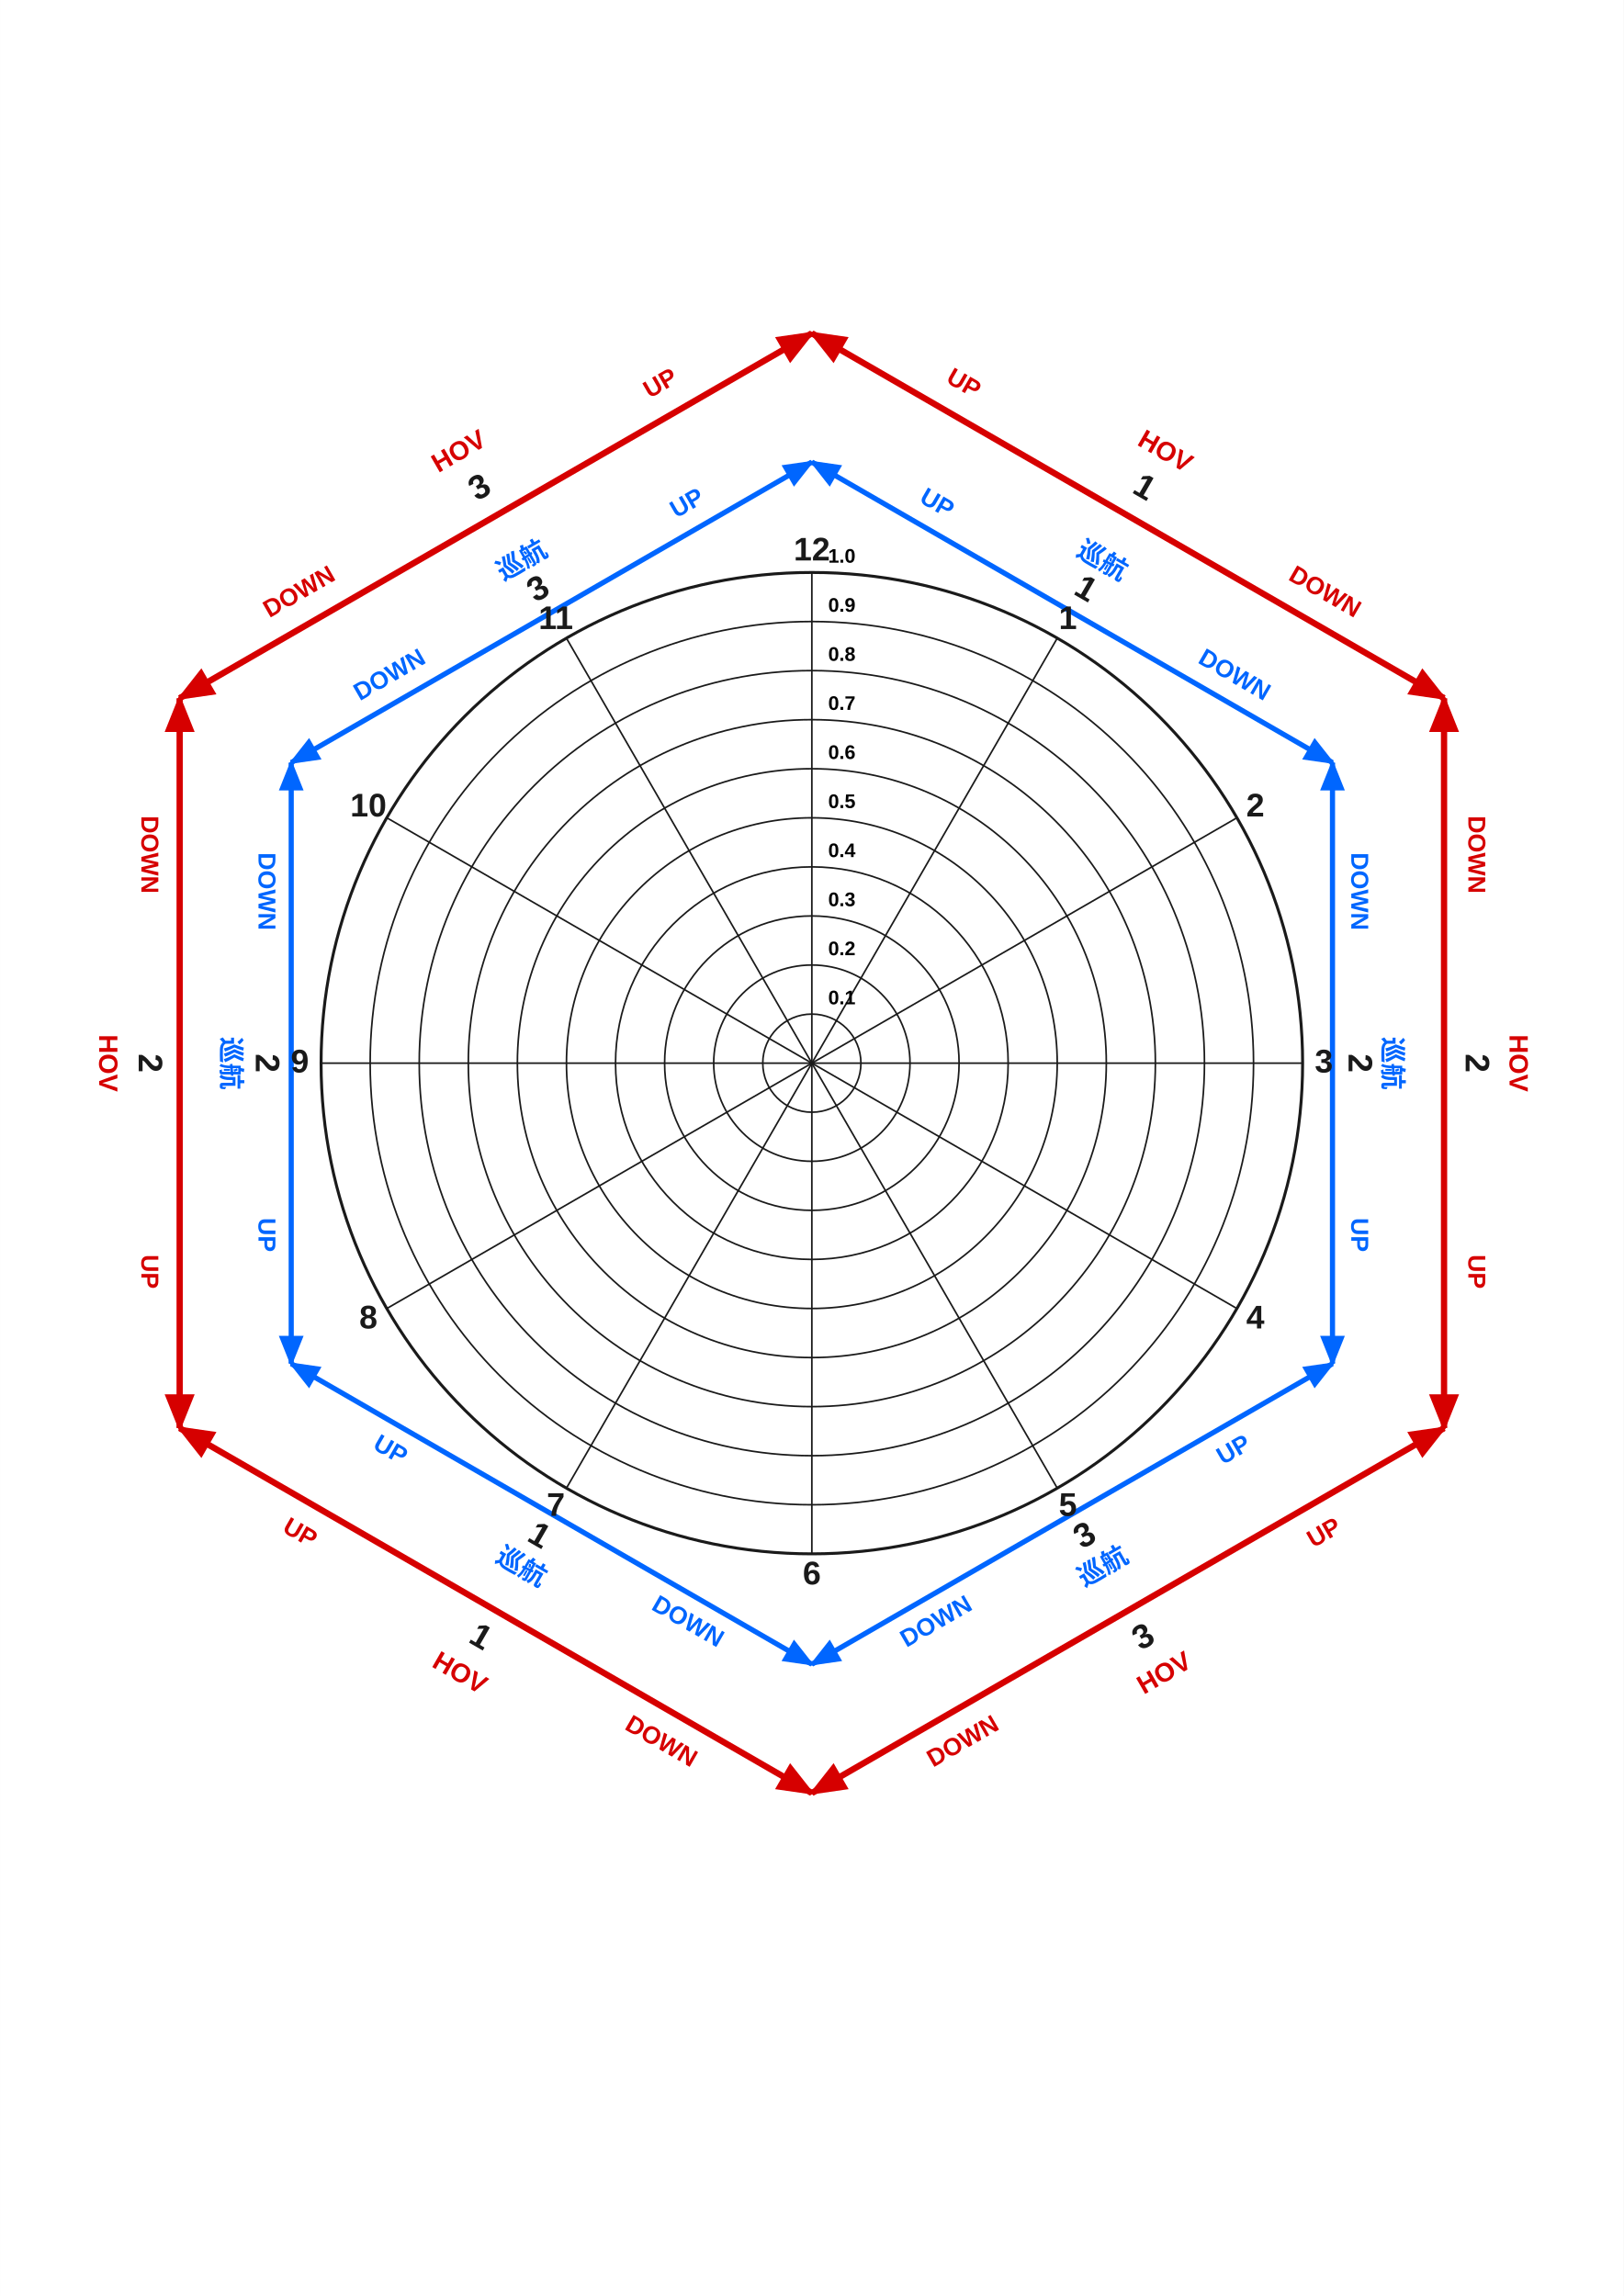
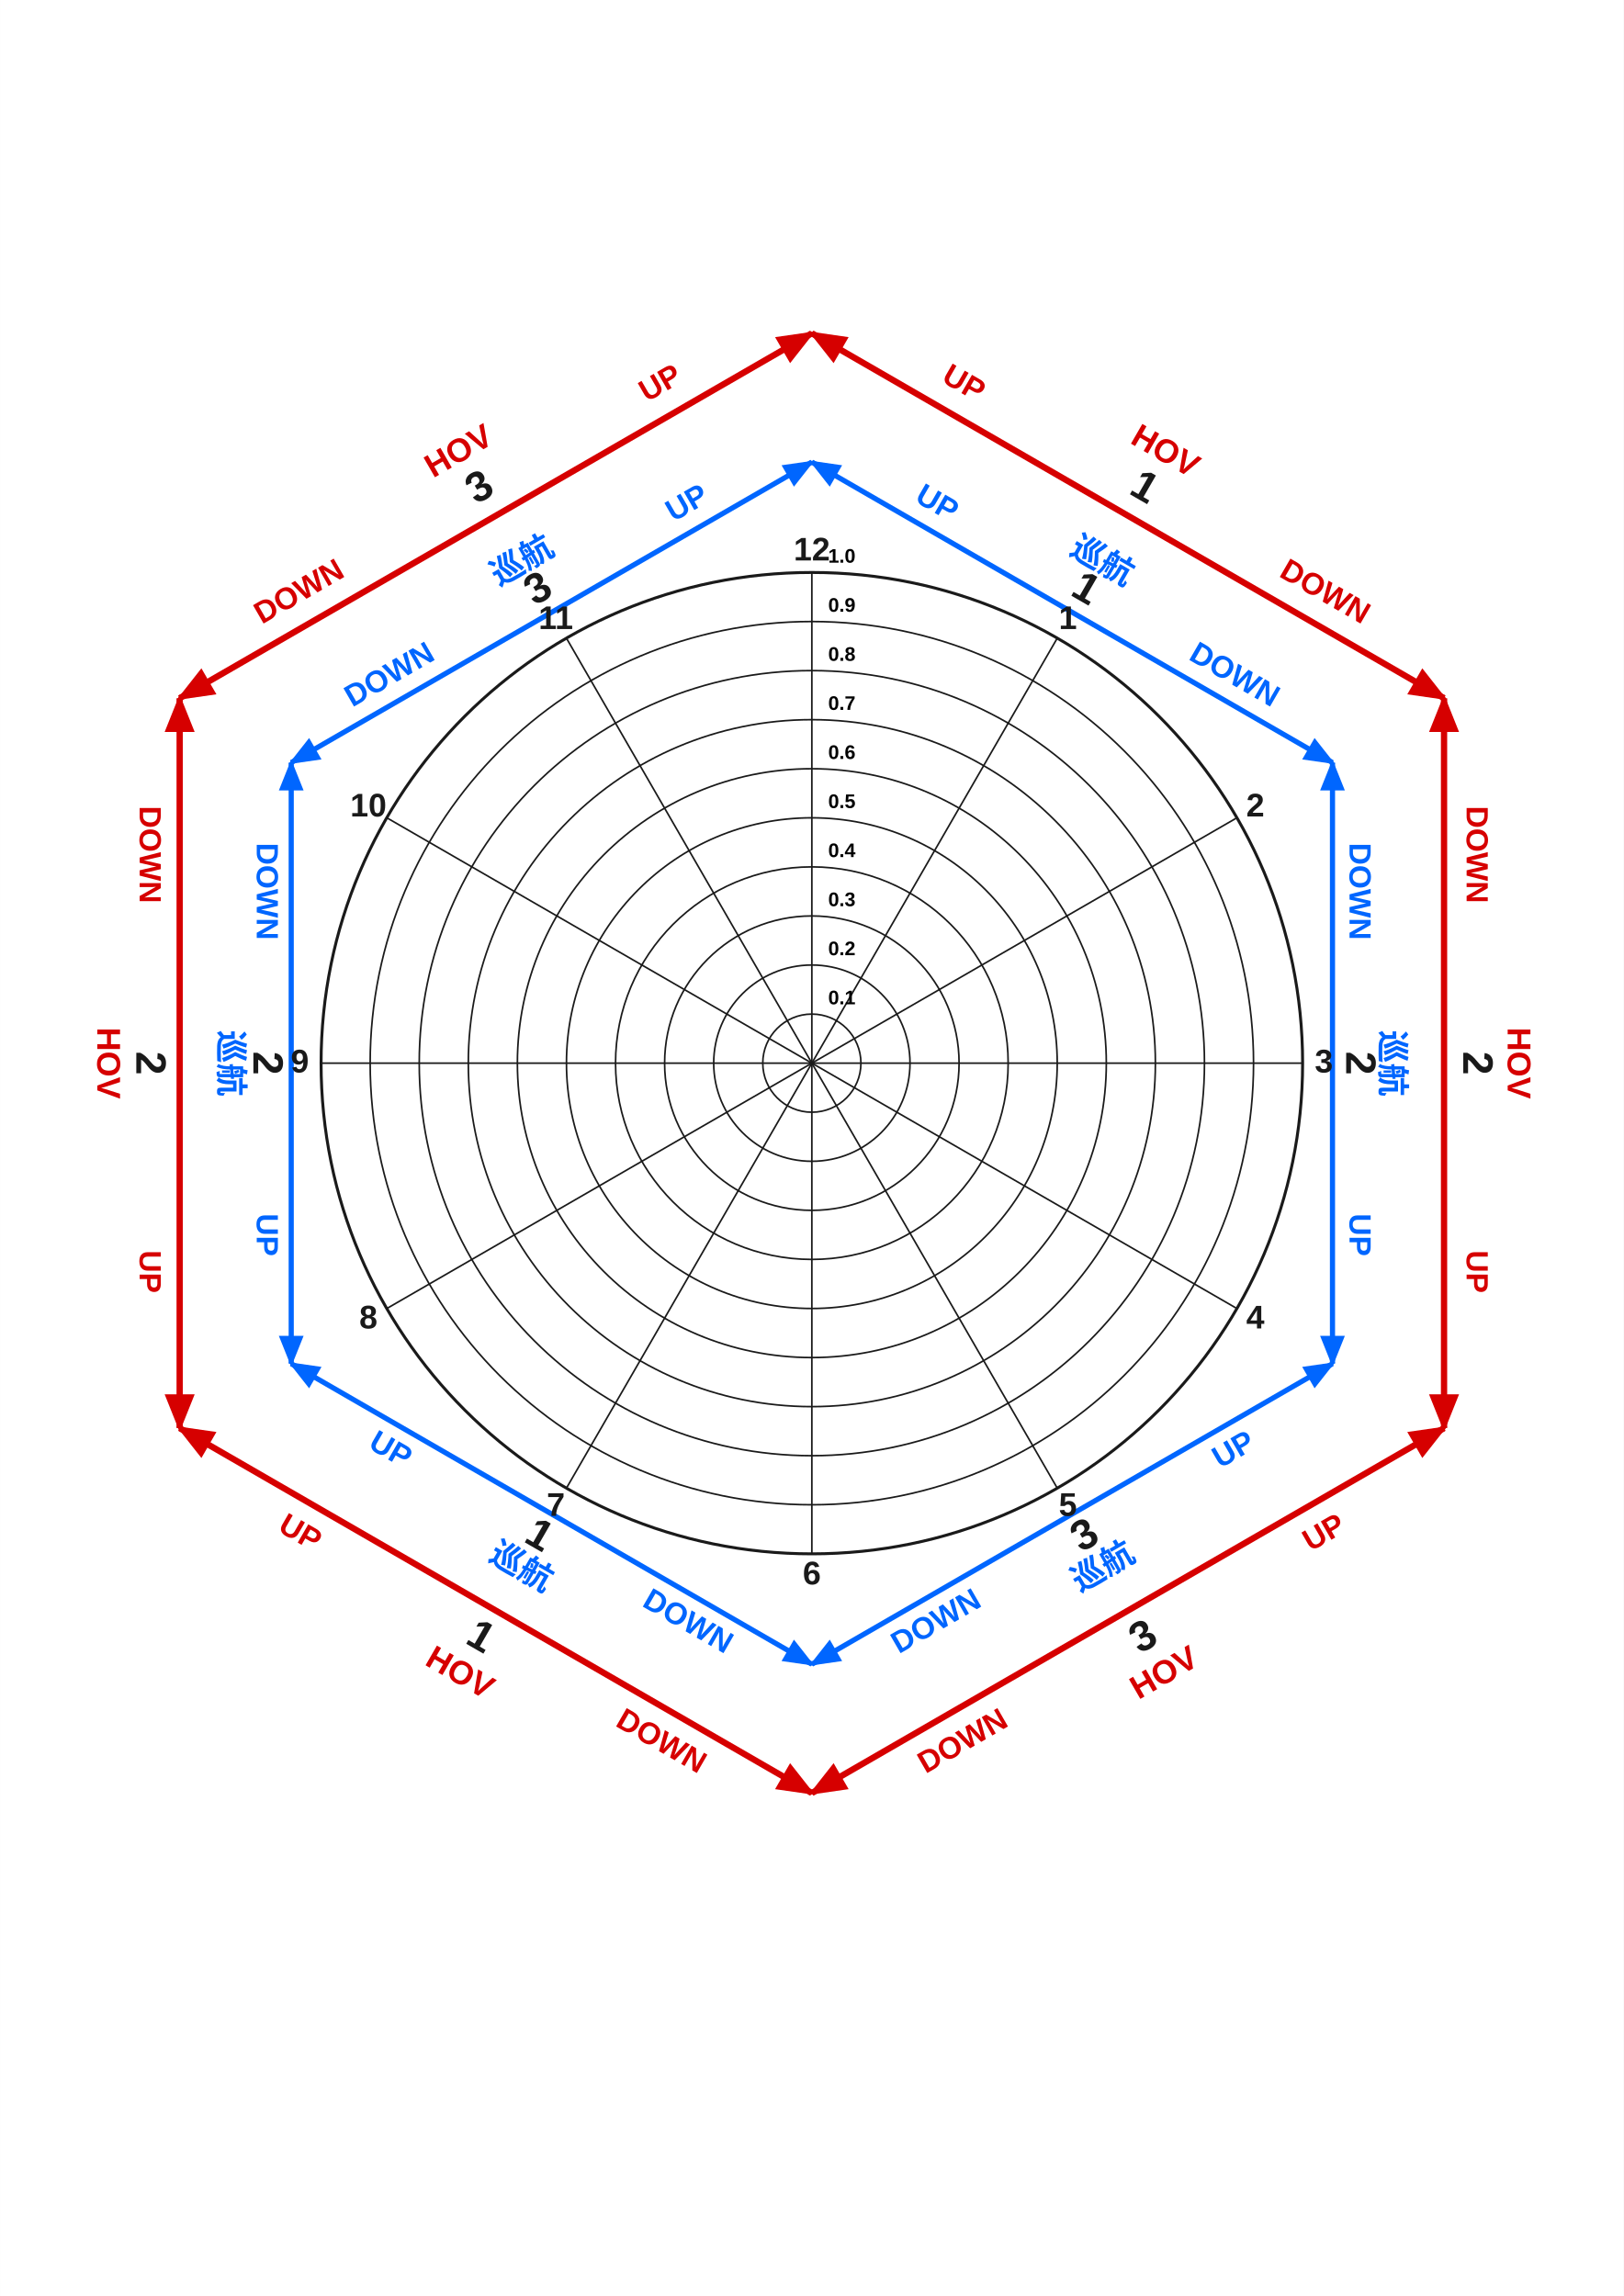
<svg xmlns="http://www.w3.org/2000/svg" width="210mm" height="297mm" viewBox="0 0 794 1123" role="img" aria-labelledby="chart-title chart-description">
  <defs>
    <marker id="hovArrowHead" viewBox="0 0 10 8" refX="9" refY="4" markerWidth="18" markerHeight="15" orient="auto-start-reverse" markerUnits="userSpaceOnUse">
      <path d="M0 0 L10 4 L0 8 Z" fill="#d60000" />
    </marker>
    <marker id="cruiseArrowHead" viewBox="0 0 10 8" refX="9" refY="4" markerWidth="18" markerHeight="15" orient="auto-start-reverse" markerUnits="userSpaceOnUse">
      <path d="M0 0 L10 4 L0 8 Z" fill="#0066ff" />
    </marker>
  </defs>
  <g id="backgroundLayer">
    <rect id="pageBackground" width="794" height="1123" fill="#ffffff" />
  </g>
  <g id="chartLayer" fill="none" stroke="#1a1a1a" stroke-width="1" transform="translate(397 520) scale(0.80) translate(-397 -520) translate(0 -41)">
    <circle id="ring01" cx="397" cy="561" r="30" />
    <circle id="ring02" cx="397" cy="561" r="60" />
    <circle id="ring03" cx="397" cy="561" r="90" />
    <circle id="ring04" cx="397" cy="561" r="120" />
    <circle id="ring05" cx="397" cy="561" r="150" />
    <circle id="ring06" cx="397" cy="561" r="180" />
    <circle id="ring07" cx="397" cy="561" r="210" />
    <circle id="ring08" cx="397" cy="561" r="240" />
    <circle id="ring09" cx="397" cy="561" r="270" />
    <g id="ring10">
      <circle id="outerCircle" cx="397" cy="561" r="300" stroke-width="1.8" />
    </g>
    <line id="axis00" x1="397" y1="561" x2="397" y2="261" />
    <line id="axis01" x1="397" y1="561" x2="547" y2="301.2" />
    <line id="axis02" x1="397" y1="561" x2="656.8" y2="411" />
    <line id="axis03" x1="397" y1="561" x2="697" y2="561" />
    <line id="axis04" x1="397" y1="561" x2="656.8" y2="711" />
    <line id="axis05" x1="397" y1="561" x2="547" y2="820.8" />
    <line id="axis06" x1="397" y1="561" x2="397" y2="861" />
    <line id="axis07" x1="397" y1="561" x2="247" y2="820.8" />
    <line id="axis08" x1="397" y1="561" x2="137.2" y2="711" />
    <line id="axis09" x1="397" y1="561" x2="97" y2="561" />
    <line id="axis10" x1="397" y1="561" x2="137.2" y2="411" />
    <line id="axis11" x1="397" y1="561" x2="247" y2="301.2" />
  </g>
  <g id="hovLayer" fill="none" stroke="#d60000" stroke-width="3" stroke-linejoin="round">
    <g id="hovGroup" transform="rotate(0 397 520)" style="cursor: grab;">
      <circle id="hovRotationHandle" cx="397" cy="520" r="358" fill="none" stroke="transparent" stroke-width="44" pointer-events="stroke" style="touch-action: none;" />
      <g id="hovContent" transform="translate(397 520) scale(1.02) translate(-397 -520)">
        <g id="hovHexagon">
          <line id="hovArrowBody00" x1="397" y1="170" x2="700.1" y2="345" marker-start="url(#hovArrowHead)" marker-end="url(#hovArrowHead)" />
          <line id="hovArrowBody01" x1="700.1" y1="345" x2="700.1" y2="695" marker-start="url(#hovArrowHead)" marker-end="url(#hovArrowHead)" />
          <line id="hovArrowBody02" x1="700.1" y1="695" x2="397" y2="870" marker-start="url(#hovArrowHead)" marker-end="url(#hovArrowHead)" />
          <line id="hovArrowBody03" x1="397" y1="870" x2="93.9" y2="695" marker-start="url(#hovArrowHead)" marker-end="url(#hovArrowHead)" />
          <line id="hovArrowBody04" x1="93.9" y1="695" x2="93.9" y2="345" marker-start="url(#hovArrowHead)" marker-end="url(#hovArrowHead)" />
          <line id="hovArrowBody05" x1="93.9" y1="345" x2="397" y2="170" marker-start="url(#hovArrowHead)" marker-end="url(#hovArrowHead)" />
        </g>
-         <g id="hovTypeLabels" fill="#d60000" stroke="none" font-family="Arial, 'Noto Sans JP', sans-serif" font-size="12.68" font-weight="700" text-anchor="middle" dominant-baseline="middle">
+         <g id="hovTypeLabels" fill="#d60000" stroke="none" font-family="Arial, 'Noto Sans JP', sans-serif" font-size="15.85" font-weight="700" text-anchor="middle" dominant-baseline="middle">
          <text id="hovTypeLabel1a" x="566.2" y="227.1" transform="rotate(30 566.2 227.1)">HOV</text>
          <text id="hovTypeLabel1b" x="228.0" y="812.9" transform="rotate(30 228.0 812.9)">HOV</text>
          <text id="hovTypeLabel2a" x="735.1" y="520" transform="rotate(90 735.1 520)">HOV</text>
          <text id="hovTypeLabel2b" x="58.9" y="520" transform="rotate(90 58.9 520)">HOV</text>
          <text id="hovTypeLabel3a" x="566.2" y="812.9" transform="rotate(-30 566.2 812.9)">HOV</text>
          <text id="hovTypeLabel3b" x="228.0" y="227.1" transform="rotate(-30 228.0 227.1)">HOV</text>
        </g>
-         <g id="hovDirectionLabels" fill="#d60000" stroke="none" font-family="Arial, 'Noto Sans JP', sans-serif" font-size="11.78" font-weight="700" text-anchor="middle" dominant-baseline="middle">
+         <g id="hovDirectionLabels" fill="#d60000" stroke="none" font-family="Arial, 'Noto Sans JP', sans-serif" font-size="14.73" font-weight="700" text-anchor="middle" dominant-baseline="middle">
          <text id="hovUpLabel3a" x="642.8" y="745.6" transform="rotate(-30 642.8 745.6)">UP</text>
          <text id="hovDownLabel3a" x="469.6" y="845.6" transform="rotate(-30 469.6 845.6)">DOWN</text>
          <text id="hovUpLabel3b" x="324.6" y="194.4" transform="rotate(-30 324.6 194.4)">UP</text>
          <text id="hovDownLabel3b" x="151.4" y="294.4" transform="rotate(-30 151.4 294.4)">DOWN</text>
          <text id="hovDownLabel1a" x="642.8" y="294.4" transform="rotate(30 642.8 294.4)">DOWN</text>
          <text id="hovUpLabel1a" x="469.6" y="194.4" transform="rotate(30 469.6 194.4)">UP</text>
          <text id="hovDownLabel1b" x="324.6" y="845.6" transform="rotate(30 324.6 845.6)">DOWN</text>
          <text id="hovUpLabel1b" x="151.4" y="745.6" transform="rotate(30 151.4 745.6)">UP</text>
          <text id="hovUpLabel2a" x="715.1" y="620" transform="rotate(90 715.1 620)">UP</text>
          <text id="hovDownLabel2a" x="715.1" y="420" transform="rotate(90 715.1 420)">DOWN</text>
          <text id="hovUpLabel2b" x="78.9" y="620" transform="rotate(90 78.9 620)">UP</text>
          <text id="hovDownLabel2b" x="78.9" y="420" transform="rotate(90 78.9 420)">DOWN</text>
        </g>
-         <g id="hovSideLabels" fill="#1a1a1a" stroke="none" font-family="Arial, 'Noto Sans JP', sans-serif" font-size="16.30" font-weight="700" text-anchor="middle" dominant-baseline="middle">
+         <g id="hovSideLabels" fill="#1a1a1a" stroke="none" font-family="Arial, 'Noto Sans JP', sans-serif" font-size="20.38" font-weight="700" text-anchor="middle" dominant-baseline="middle">
          <text id="hovSideLabel1a" x="556.2" y="244.4" transform="rotate(30 556.2 244.4)">1</text>
          <text id="hovSideLabel1b" x="238.0" y="795.6" transform="rotate(30 238.0 795.6)">1</text>
          <text id="hovSideLabel2a" x="715.1" y="520" transform="rotate(90 715.1 520)">2</text>
          <text id="hovSideLabel2b" x="78.9" y="520" transform="rotate(90 78.9 520)">2</text>
          <text id="hovSideLabel3a" x="556.2" y="795.6" transform="rotate(-30 556.2 795.6)">3</text>
          <text id="hovSideLabel3b" x="238.0" y="244.4" transform="rotate(-30 238.0 244.4)">3</text>
        </g>
      </g>
    </g>
  </g>
  <g id="cruiseLayer" fill="none" stroke="#0066ff" stroke-width="3" stroke-linejoin="round">
    <g id="cruiseGroup" transform="rotate(0 397 520)" style="cursor: grab;">
      <circle id="cruiseRotationHandle" cx="397" cy="520" r="294" fill="none" stroke="transparent" stroke-width="44" pointer-events="stroke" style="touch-action: none;" />
      <g id="cruiseContent" transform="translate(397 520) scale(0.84) translate(-397 -520)">
        <g id="cruiseHexagon">
          <line id="cruiseArrowBody00" x1="397" y1="170" x2="700.1" y2="345" marker-start="url(#cruiseArrowHead)" marker-end="url(#cruiseArrowHead)" />
          <line id="cruiseArrowBody01" x1="700.1" y1="345" x2="700.1" y2="695" marker-start="url(#cruiseArrowHead)" marker-end="url(#cruiseArrowHead)" />
          <line id="cruiseArrowBody02" x1="700.1" y1="695" x2="397" y2="870" marker-start="url(#cruiseArrowHead)" marker-end="url(#cruiseArrowHead)" />
          <line id="cruiseArrowBody03" x1="397" y1="870" x2="93.9" y2="695" marker-start="url(#cruiseArrowHead)" marker-end="url(#cruiseArrowHead)" />
          <line id="cruiseArrowBody04" x1="93.9" y1="695" x2="93.9" y2="345" marker-start="url(#cruiseArrowHead)" marker-end="url(#cruiseArrowHead)" />
          <line id="cruiseArrowBody05" x1="93.9" y1="345" x2="397" y2="170" marker-start="url(#cruiseArrowHead)" marker-end="url(#cruiseArrowHead)" />
        </g>
-         <g id="cruiseTypeLabels" fill="#0066ff" stroke="none" font-family="Arial, 'Noto Sans JP', sans-serif" font-size="15.40" font-weight="700" text-anchor="middle" dominant-baseline="middle">
+         <g id="cruiseTypeLabels" fill="#0066ff" stroke="none" font-family="Arial, 'Noto Sans JP', sans-serif" font-size="19.25" font-weight="700" text-anchor="middle" dominant-baseline="middle">
          <text id="cruiseTypeLabel1a" x="566.2" y="227.1" transform="rotate(30 566.2 227.1)">巡航</text>
          <text id="cruiseTypeLabel1b" x="228.0" y="812.9" transform="rotate(30 228.0 812.9)">巡航</text>
          <text id="cruiseTypeLabel2a" x="735.1" y="520" transform="rotate(90 735.1 520)">巡航</text>
          <text id="cruiseTypeLabel2b" x="58.9" y="520" transform="rotate(90 58.9 520)">巡航</text>
          <text id="cruiseTypeLabel3a" x="566.2" y="812.9" transform="rotate(-30 566.2 812.9)">巡航</text>
          <text id="cruiseTypeLabel3b" x="228.0" y="227.1" transform="rotate(-30 228.0 227.1)">巡航</text>
        </g>
-         <g id="cruiseDirectionLabels" fill="#0066ff" stroke="none" font-family="Arial, 'Noto Sans JP', sans-serif" font-size="14.30" font-weight="700" text-anchor="middle" dominant-baseline="middle">
+         <g id="cruiseDirectionLabels" fill="#0066ff" stroke="none" font-family="Arial, 'Noto Sans JP', sans-serif" font-size="17.88" font-weight="700" text-anchor="middle" dominant-baseline="middle">
          <text id="cruiseUpLabel3a" x="642.8" y="745.6" transform="rotate(-30 642.8 745.6)">UP</text>
          <text id="cruiseDownLabel3a" x="469.6" y="845.6" transform="rotate(-30 469.6 845.6)">DOWN</text>
          <text id="cruiseUpLabel3b" x="324.6" y="194.4" transform="rotate(-30 324.6 194.4)">UP</text>
          <text id="cruiseDownLabel3b" x="151.4" y="294.4" transform="rotate(-30 151.4 294.4)">DOWN</text>
          <text id="cruiseDownLabel1a" x="642.8" y="294.4" transform="rotate(30 642.8 294.4)">DOWN</text>
          <text id="cruiseUpLabel1a" x="469.6" y="194.4" transform="rotate(30 469.6 194.4)">UP</text>
          <text id="cruiseDownLabel1b" x="324.6" y="845.6" transform="rotate(30 324.6 845.6)">DOWN</text>
          <text id="cruiseUpLabel1b" x="151.4" y="745.6" transform="rotate(30 151.4 745.6)">UP</text>
          <text id="cruiseUpLabel2a" x="715.1" y="620" transform="rotate(90 715.1 620)">UP</text>
          <text id="cruiseDownLabel2a" x="715.1" y="420" transform="rotate(90 715.1 420)">DOWN</text>
          <text id="cruiseUpLabel2b" x="78.9" y="620" transform="rotate(90 78.9 620)">UP</text>
          <text id="cruiseDownLabel2b" x="78.9" y="420" transform="rotate(90 78.9 420)">DOWN</text>
        </g>
-         <g id="cruiseSideLabels" fill="#1a1a1a" stroke="none" font-family="Arial, 'Noto Sans JP', sans-serif" font-size="19.80" font-weight="700" text-anchor="middle" dominant-baseline="middle">
+         <g id="cruiseSideLabels" fill="#1a1a1a" stroke="none" font-family="Arial, 'Noto Sans JP', sans-serif" font-size="24.75" font-weight="700" text-anchor="middle" dominant-baseline="middle">
          <text id="cruiseSideLabel1a" x="556.2" y="244.4" transform="rotate(30 556.2 244.4)">1</text>
          <text id="cruiseSideLabel1b" x="238.0" y="795.6" transform="rotate(30 238.0 795.6)">1</text>
          <text id="cruiseSideLabel2a" x="715.1" y="520" transform="rotate(90 715.1 520)">2</text>
          <text id="cruiseSideLabel2b" x="78.9" y="520" transform="rotate(90 78.9 520)">2</text>
          <text id="cruiseSideLabel3a" x="556.2" y="795.6" transform="rotate(-30 556.2 795.6)">3</text>
          <text id="cruiseSideLabel3b" x="238.0" y="244.4" transform="rotate(-30 238.0 244.4)">3</text>
        </g>
      </g>
    </g>
  </g>
  <g id="dotLayer" style="pointer-events: none;" />
  <g id="tableLayer" transform="translate(397 520) scale(0.80) translate(-397 -520) translate(0 -41)" fill="#1a1a1a" font-family="Arial, 'Noto Sans JP', sans-serif">
    <g id="radiusLabels" fill="#000000" font-size="12" font-weight="700" text-anchor="start">
      <text id="radiusLabel01" x="407" y="525">0.1</text>
      <text id="radiusLabel02" x="407" y="495">0.2</text>
      <text id="radiusLabel03" x="407" y="465">0.3</text>
      <text id="radiusLabel04" x="407" y="435">0.4</text>
      <text id="radiusLabel05" x="407" y="405">0.5</text>
      <text id="radiusLabel06" x="407" y="375">0.6</text>
      <text id="radiusLabel07" x="407" y="345">0.7</text>
      <text id="radiusLabel08" x="407" y="315">0.8</text>
      <text id="radiusLabel09" x="407" y="285">0.9</text>
      <text id="radiusLabel10" x="407" y="255">1.0</text>
    </g>
    <g id="clockLabels" fill="#1a1a1a" font-size="20" font-weight="700" text-anchor="middle" dominant-baseline="middle">
      <text id="clock00" x="397" y="248">12</text>
      <text id="clock01" x="553.5" y="289.9">1</text>
      <text id="clock02" x="668.1" y="404.5">2</text>
      <text id="clock03" x="710" y="561">3</text>
      <text id="clock04" x="668.1" y="717.5">4</text>
      <text id="clock05" x="553.5" y="832.1">5</text>
      <text id="clock06" x="397" y="874">6</text>
      <text id="clock07" x="240.5" y="832.1">7</text>
      <text id="clock08" x="125.9" y="717.5">8</text>
      <text id="clock09" x="84" y="561">9</text>
      <text id="clock10" x="125.9" y="404.5">10</text>
      <text id="clock11" x="240.5" y="289.9">11</text>
    </g>
  </g>
</svg>
